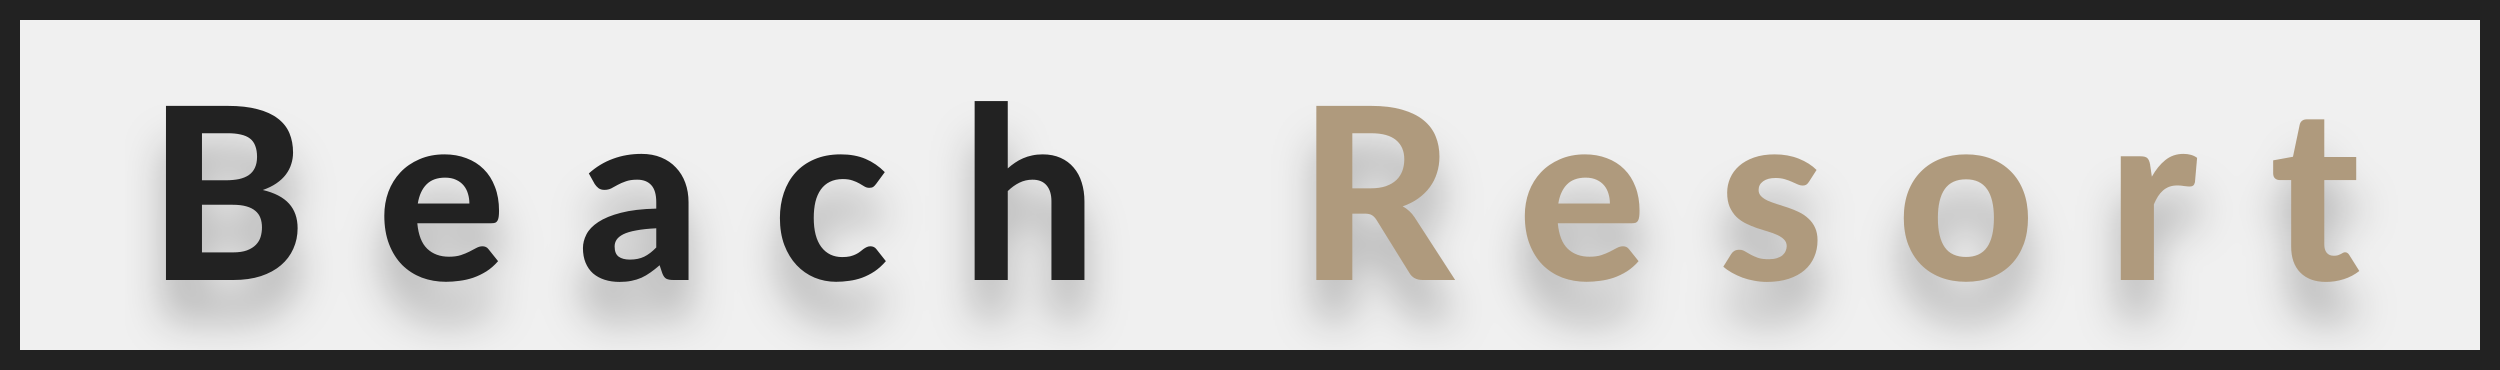
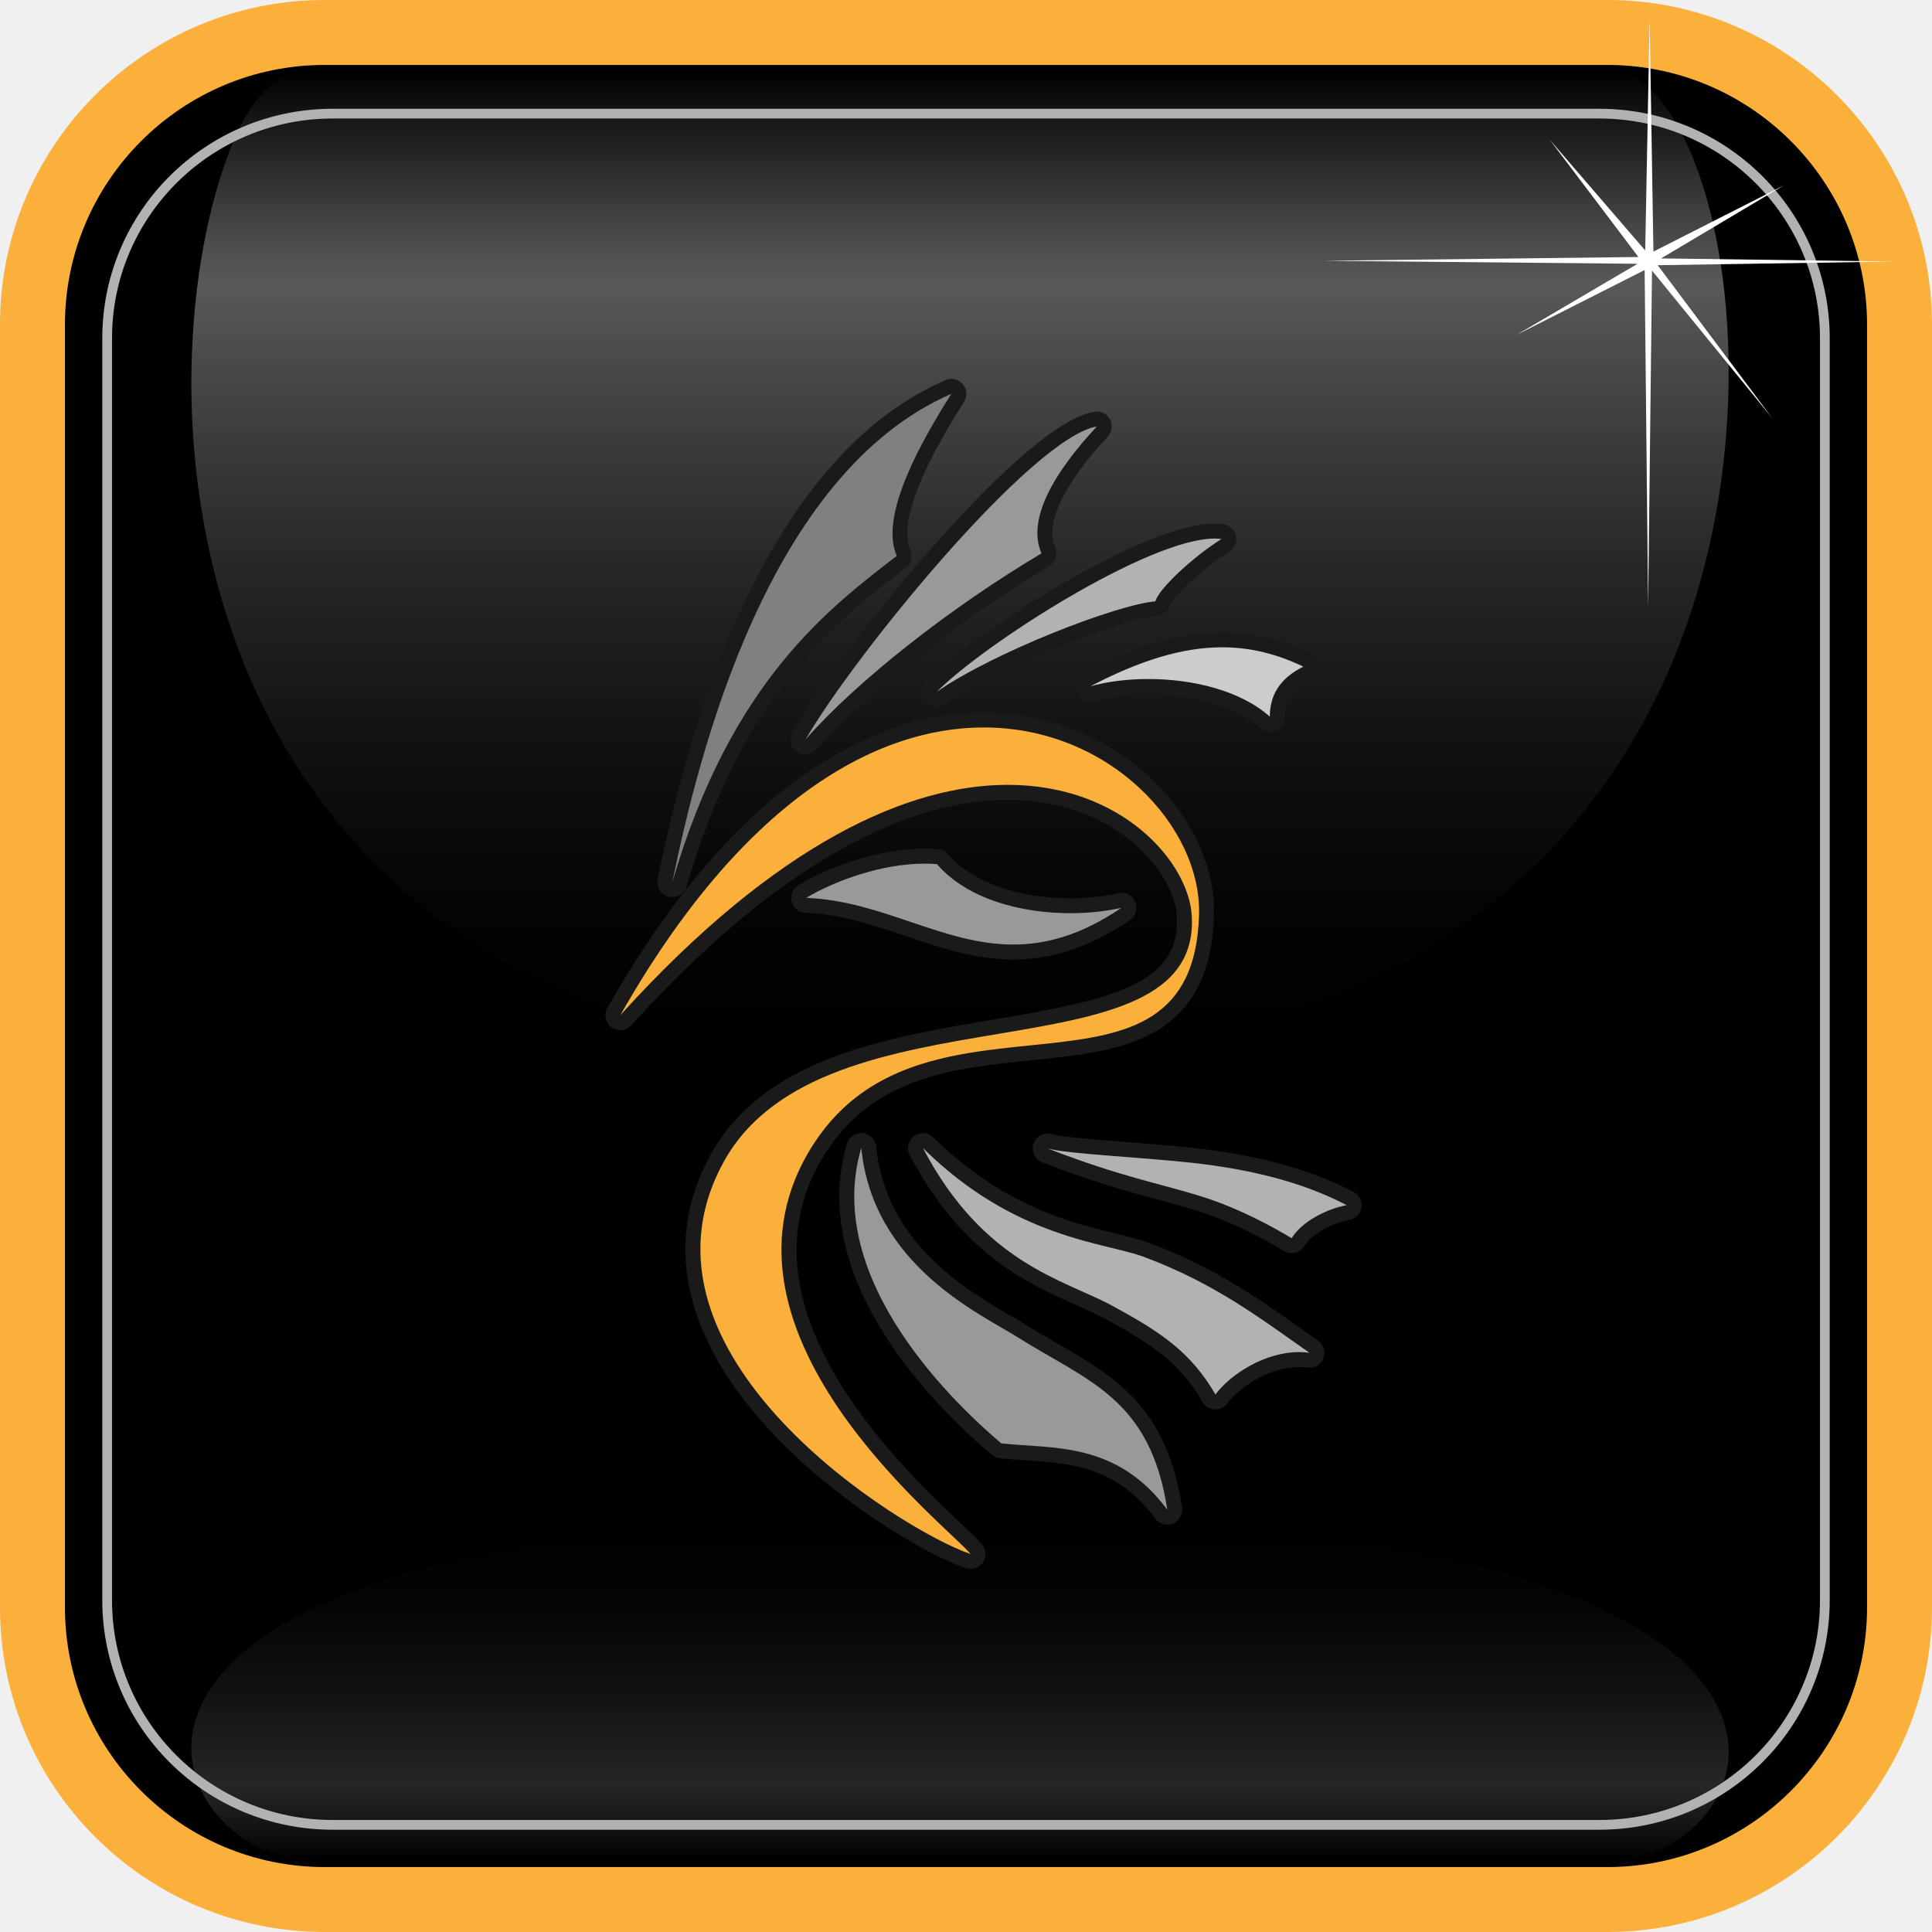
- <svg xmlns="http://www.w3.org/2000/svg" width="250" height="37" viewBox="0 0 250 37" fill="none">
-   <rect x="1" y="1" width="248" height="35" stroke="#222222" stroke-width="2" />
-   <g filter="url(#filter0_d)">
-     <path d="M23.281 25.24C23.857 25.24 24.329 25.172 24.697 25.036C25.073 24.892 25.373 24.704 25.597 24.472C25.821 24.24 25.977 23.976 26.065 23.68C26.153 23.376 26.197 23.064 26.197 22.744C26.197 22.392 26.145 22.076 26.041 21.796C25.937 21.516 25.769 21.28 25.537 21.088C25.305 20.888 25.001 20.736 24.625 20.632C24.257 20.528 23.801 20.476 23.257 20.476H20.197V25.24H23.281ZM20.197 13.324V18.028H22.561C23.065 18.028 23.513 17.988 23.905 17.908C24.297 17.82 24.625 17.684 24.889 17.5C25.153 17.316 25.353 17.076 25.489 16.78C25.633 16.476 25.705 16.112 25.705 15.688C25.705 15.256 25.645 14.888 25.525 14.584C25.413 14.28 25.237 14.036 24.997 13.852C24.757 13.668 24.453 13.536 24.085 13.456C23.717 13.368 23.281 13.324 22.777 13.324H20.197ZM22.777 10.588C23.945 10.588 24.941 10.7 25.765 10.924C26.597 11.14 27.273 11.452 27.793 11.86C28.321 12.26 28.705 12.748 28.945 13.324C29.185 13.9 29.305 14.544 29.305 15.256C29.305 15.656 29.245 16.04 29.125 16.408C29.013 16.776 28.833 17.124 28.585 17.452C28.345 17.772 28.033 18.064 27.649 18.328C27.265 18.592 26.809 18.816 26.281 19C27.465 19.28 28.341 19.736 28.909 20.368C29.477 21 29.761 21.82 29.761 22.828C29.761 23.564 29.617 24.248 29.329 24.88C29.049 25.512 28.637 26.06 28.093 26.524C27.549 26.988 26.877 27.352 26.077 27.616C25.285 27.872 24.373 28 23.341 28H16.597V10.588H22.777ZM46.939 20.356C46.939 20.012 46.891 19.684 46.795 19.372C46.707 19.06 46.563 18.784 46.363 18.544C46.163 18.304 45.911 18.116 45.607 17.98C45.303 17.836 44.939 17.764 44.515 17.764C43.723 17.764 43.103 17.988 42.655 18.436C42.207 18.884 41.915 19.524 41.779 20.356H46.939ZM41.731 22.324C41.835 23.484 42.163 24.332 42.715 24.868C43.275 25.404 44.003 25.672 44.899 25.672C45.355 25.672 45.747 25.62 46.075 25.516C46.411 25.404 46.703 25.284 46.951 25.156C47.207 25.02 47.435 24.9 47.635 24.796C47.843 24.684 48.047 24.628 48.247 24.628C48.503 24.628 48.703 24.724 48.847 24.916L49.807 26.116C49.455 26.524 49.067 26.864 48.643 27.136C48.219 27.4 47.779 27.612 47.323 27.772C46.867 27.924 46.407 28.028 45.943 28.084C45.479 28.148 45.031 28.18 44.599 28.18C43.735 28.18 42.927 28.04 42.175 27.76C41.431 27.472 40.779 27.052 40.219 26.5C39.667 25.94 39.231 25.248 38.911 24.424C38.591 23.6 38.431 22.644 38.431 21.556C38.431 20.716 38.567 19.924 38.839 19.18C39.119 18.436 39.519 17.788 40.039 17.236C40.559 16.684 41.191 16.248 41.935 15.928C42.679 15.6 43.519 15.436 44.455 15.436C45.247 15.436 45.975 15.564 46.639 15.82C47.311 16.068 47.887 16.432 48.367 16.912C48.855 17.392 49.231 17.984 49.495 18.688C49.767 19.384 49.903 20.18 49.903 21.076C49.903 21.324 49.891 21.528 49.867 21.688C49.843 21.848 49.803 21.976 49.747 22.072C49.691 22.168 49.615 22.236 49.519 22.276C49.423 22.308 49.299 22.324 49.147 22.324H41.731ZM65.626 22.828C64.818 22.868 64.146 22.94 63.61 23.044C63.074 23.14 62.646 23.268 62.326 23.428C62.014 23.588 61.79 23.772 61.654 23.98C61.526 24.18 61.462 24.4 61.462 24.64C61.462 25.12 61.594 25.46 61.858 25.66C62.13 25.86 62.506 25.96 62.986 25.96C63.538 25.96 64.014 25.864 64.414 25.672C64.822 25.472 65.226 25.164 65.626 24.748V22.828ZM58.882 17.344C59.61 16.688 60.414 16.2 61.294 15.88C62.174 15.552 63.126 15.388 64.15 15.388C64.886 15.388 65.542 15.508 66.118 15.748C66.702 15.988 67.194 16.324 67.594 16.756C68.002 17.18 68.314 17.688 68.53 18.28C68.746 18.872 68.854 19.52 68.854 20.224V28H67.342C67.03 28 66.79 27.956 66.622 27.868C66.462 27.78 66.33 27.596 66.226 27.316L65.962 26.524C65.65 26.796 65.346 27.036 65.05 27.244C64.762 27.452 64.462 27.628 64.15 27.772C63.838 27.908 63.502 28.012 63.142 28.084C62.79 28.156 62.394 28.192 61.954 28.192C61.41 28.192 60.914 28.12 60.466 27.976C60.018 27.832 59.63 27.62 59.302 27.34C58.982 27.052 58.734 26.696 58.558 26.272C58.382 25.848 58.294 25.36 58.294 24.808C58.294 24.352 58.41 23.896 58.642 23.44C58.874 22.984 59.27 22.572 59.83 22.204C60.398 21.828 61.15 21.52 62.086 21.28C63.03 21.032 64.21 20.892 65.626 20.86V20.224C65.626 19.448 65.462 18.88 65.134 18.52C64.806 18.152 64.334 17.968 63.718 17.968C63.262 17.968 62.882 18.024 62.578 18.136C62.274 18.24 62.006 18.356 61.774 18.484C61.55 18.604 61.338 18.72 61.138 18.832C60.938 18.936 60.706 18.988 60.442 18.988C60.21 18.988 60.014 18.932 59.854 18.82C59.702 18.7 59.574 18.56 59.47 18.4L58.882 17.344ZM87.615 18.388C87.519 18.516 87.423 18.616 87.327 18.688C87.231 18.752 87.095 18.784 86.919 18.784C86.759 18.784 86.603 18.74 86.451 18.652C86.307 18.556 86.139 18.456 85.947 18.352C85.755 18.24 85.527 18.14 85.263 18.052C84.999 17.956 84.671 17.908 84.279 17.908C83.783 17.908 83.351 18 82.983 18.184C82.623 18.36 82.323 18.616 82.083 18.952C81.843 19.288 81.663 19.696 81.543 20.176C81.431 20.656 81.375 21.196 81.375 21.796C81.375 23.06 81.627 24.028 82.131 24.7C82.643 25.372 83.339 25.708 84.219 25.708C84.523 25.708 84.783 25.684 84.999 25.636C85.223 25.58 85.415 25.512 85.575 25.432C85.743 25.352 85.887 25.264 86.007 25.168C86.127 25.072 86.239 24.984 86.343 24.904C86.455 24.824 86.563 24.76 86.667 24.712C86.779 24.656 86.903 24.628 87.039 24.628C87.295 24.628 87.495 24.724 87.639 24.916L88.587 26.116C88.235 26.524 87.859 26.864 87.459 27.136C87.059 27.4 86.643 27.612 86.211 27.772C85.787 27.924 85.355 28.028 84.915 28.084C84.475 28.148 84.039 28.18 83.607 28.18C82.847 28.18 82.127 28.04 81.447 27.76C80.767 27.472 80.171 27.056 79.659 26.512C79.147 25.968 78.739 25.3 78.435 24.508C78.139 23.716 77.991 22.812 77.991 21.796C77.991 20.892 78.123 20.052 78.387 19.276C78.651 18.5 79.039 17.828 79.551 17.26C80.063 16.692 80.695 16.248 81.447 15.928C82.207 15.6 83.083 15.436 84.075 15.436C85.019 15.436 85.847 15.588 86.559 15.892C87.271 16.196 87.911 16.636 88.479 17.212L87.615 18.388ZM100.776 16.84C101.008 16.632 101.248 16.444 101.496 16.276C101.752 16.1 102.02 15.952 102.3 15.832C102.588 15.704 102.892 15.608 103.212 15.544C103.54 15.472 103.892 15.436 104.268 15.436C104.94 15.436 105.536 15.552 106.056 15.784C106.576 16.016 107.012 16.34 107.364 16.756C107.724 17.172 107.992 17.668 108.168 18.244C108.352 18.82 108.444 19.452 108.444 20.14V28H105.144V20.14C105.144 19.452 104.984 18.92 104.664 18.544C104.344 18.16 103.872 17.968 103.248 17.968C102.784 17.968 102.348 18.068 101.94 18.268C101.532 18.468 101.144 18.748 100.776 19.108V28H97.464V10.108H100.776V16.84Z" fill="#222222" />
-     <path d="M137.081 18.832C137.665 18.832 138.169 18.76 138.593 18.616C139.017 18.464 139.365 18.26 139.637 18.004C139.909 17.74 140.109 17.432 140.237 17.08C140.365 16.728 140.429 16.344 140.429 15.928C140.429 15.104 140.153 14.464 139.601 14.008C139.057 13.552 138.225 13.324 137.105 13.324H135.233V18.832H137.081ZM145.517 28H142.265C141.657 28 141.217 27.768 140.945 27.304L137.633 21.964C137.497 21.756 137.345 21.604 137.177 21.508C137.017 21.412 136.777 21.364 136.457 21.364H135.233V28H131.633V10.588H137.105C138.321 10.588 139.361 10.716 140.225 10.972C141.089 11.22 141.797 11.568 142.349 12.016C142.901 12.464 143.305 13 143.561 13.624C143.817 14.24 143.945 14.92 143.945 15.664C143.945 16.24 143.861 16.788 143.693 17.308C143.533 17.82 143.297 18.288 142.985 18.712C142.673 19.136 142.289 19.512 141.833 19.84C141.377 20.168 140.857 20.432 140.273 20.632C140.505 20.76 140.721 20.916 140.921 21.1C141.121 21.276 141.301 21.488 141.461 21.736L145.517 28ZM160.99 20.356C160.99 20.012 160.942 19.684 160.846 19.372C160.758 19.06 160.614 18.784 160.414 18.544C160.214 18.304 159.962 18.116 159.658 17.98C159.354 17.836 158.99 17.764 158.566 17.764C157.774 17.764 157.154 17.988 156.706 18.436C156.258 18.884 155.966 19.524 155.83 20.356H160.99ZM155.782 22.324C155.886 23.484 156.214 24.332 156.766 24.868C157.326 25.404 158.054 25.672 158.95 25.672C159.406 25.672 159.798 25.62 160.126 25.516C160.462 25.404 160.754 25.284 161.002 25.156C161.258 25.02 161.486 24.9 161.686 24.796C161.894 24.684 162.098 24.628 162.298 24.628C162.554 24.628 162.754 24.724 162.898 24.916L163.858 26.116C163.506 26.524 163.118 26.864 162.694 27.136C162.27 27.4 161.83 27.612 161.374 27.772C160.918 27.924 160.458 28.028 159.994 28.084C159.53 28.148 159.082 28.18 158.65 28.18C157.786 28.18 156.978 28.04 156.226 27.76C155.482 27.472 154.83 27.052 154.27 26.5C153.718 25.94 153.282 25.248 152.962 24.424C152.642 23.6 152.482 22.644 152.482 21.556C152.482 20.716 152.618 19.924 152.89 19.18C153.17 18.436 153.57 17.788 154.09 17.236C154.61 16.684 155.242 16.248 155.986 15.928C156.73 15.6 157.57 15.436 158.506 15.436C159.298 15.436 160.026 15.564 160.69 15.82C161.362 16.068 161.938 16.432 162.418 16.912C162.906 17.392 163.282 17.984 163.546 18.688C163.818 19.384 163.954 20.18 163.954 21.076C163.954 21.324 163.942 21.528 163.918 21.688C163.894 21.848 163.854 21.976 163.798 22.072C163.742 22.168 163.666 22.236 163.57 22.276C163.474 22.308 163.35 22.324 163.198 22.324H155.782ZM180.901 18.172C180.813 18.308 180.721 18.408 180.625 18.472C180.537 18.528 180.413 18.556 180.253 18.556C180.093 18.556 179.929 18.516 179.761 18.436C179.593 18.356 179.405 18.272 179.197 18.184C178.989 18.088 178.749 18 178.477 17.92C178.213 17.84 177.905 17.8 177.553 17.8C177.017 17.8 176.601 17.912 176.305 18.136C176.009 18.352 175.861 18.64 175.861 19C175.861 19.248 175.945 19.456 176.113 19.624C176.281 19.792 176.501 19.94 176.773 20.068C177.053 20.188 177.369 20.304 177.721 20.416C178.073 20.52 178.433 20.636 178.801 20.764C179.177 20.892 179.541 21.04 179.893 21.208C180.245 21.376 180.557 21.588 180.829 21.844C181.109 22.092 181.333 22.396 181.501 22.756C181.669 23.108 181.753 23.536 181.753 24.04C181.753 24.64 181.641 25.196 181.417 25.708C181.201 26.212 180.881 26.648 180.457 27.016C180.033 27.384 179.505 27.672 178.873 27.88C178.241 28.088 177.513 28.192 176.689 28.192C176.265 28.192 175.845 28.152 175.429 28.072C175.013 28 174.617 27.896 174.241 27.76C173.865 27.616 173.513 27.452 173.185 27.268C172.857 27.084 172.573 26.884 172.333 26.668L173.101 25.432C173.189 25.288 173.297 25.176 173.425 25.096C173.561 25.016 173.733 24.976 173.941 24.976C174.141 24.976 174.325 25.028 174.493 25.132C174.661 25.228 174.849 25.336 175.057 25.456C175.265 25.568 175.509 25.676 175.789 25.78C176.077 25.876 176.433 25.924 176.857 25.924C177.177 25.924 177.453 25.888 177.685 25.816C177.917 25.744 178.105 25.648 178.249 25.528C178.393 25.4 178.497 25.26 178.561 25.108C178.633 24.948 178.669 24.784 178.669 24.616C178.669 24.344 178.581 24.124 178.405 23.956C178.237 23.78 178.013 23.628 177.733 23.5C177.461 23.372 177.145 23.256 176.785 23.152C176.425 23.048 176.057 22.932 175.681 22.804C175.313 22.676 174.949 22.524 174.589 22.348C174.237 22.172 173.921 21.952 173.641 21.688C173.369 21.416 173.145 21.084 172.969 20.692C172.801 20.3 172.717 19.824 172.717 19.264C172.717 18.752 172.817 18.268 173.017 17.812C173.217 17.348 173.517 16.94 173.917 16.588C174.317 16.236 174.813 15.956 175.405 15.748C176.005 15.54 176.697 15.436 177.481 15.436C178.361 15.436 179.161 15.58 179.881 15.868C180.601 16.156 181.193 16.532 181.657 16.996L180.901 18.172ZM196.607 15.436C197.535 15.436 198.379 15.584 199.139 15.88C199.899 16.176 200.551 16.6 201.095 17.152C201.639 17.696 202.059 18.36 202.355 19.144C202.651 19.928 202.799 20.812 202.799 21.796C202.799 22.78 202.651 23.668 202.355 24.46C202.059 25.244 201.639 25.912 201.095 26.464C200.551 27.016 199.899 27.44 199.139 27.736C198.379 28.032 197.535 28.18 196.607 28.18C195.671 28.18 194.819 28.032 194.051 27.736C193.291 27.44 192.639 27.016 192.095 26.464C191.551 25.912 191.127 25.244 190.823 24.46C190.527 23.668 190.379 22.78 190.379 21.796C190.379 20.812 190.527 19.928 190.823 19.144C191.127 18.36 191.551 17.696 192.095 17.152C192.639 16.6 193.291 16.176 194.051 15.88C194.819 15.584 195.671 15.436 196.607 15.436ZM196.607 25.696C197.551 25.696 198.251 25.372 198.707 24.724C199.163 24.068 199.391 23.096 199.391 21.808C199.391 20.528 199.163 19.564 198.707 18.916C198.251 18.26 197.551 17.932 196.607 17.932C195.639 17.932 194.927 18.26 194.471 18.916C194.015 19.564 193.787 20.528 193.787 21.808C193.787 23.096 194.015 24.068 194.471 24.724C194.927 25.372 195.639 25.696 196.607 25.696ZM215.186 17.668C215.578 16.964 216.03 16.408 216.542 16C217.054 15.592 217.654 15.388 218.342 15.388C218.902 15.388 219.358 15.52 219.71 15.784L219.494 18.232C219.454 18.392 219.39 18.504 219.302 18.568C219.222 18.624 219.11 18.652 218.966 18.652C218.838 18.652 218.654 18.636 218.414 18.604C218.174 18.564 217.95 18.544 217.742 18.544C217.438 18.544 217.166 18.588 216.926 18.676C216.694 18.764 216.486 18.888 216.302 19.048C216.118 19.208 215.95 19.404 215.798 19.636C215.654 19.868 215.518 20.132 215.39 20.428V28H212.078V15.628H214.034C214.37 15.628 214.602 15.688 214.73 15.808C214.858 15.928 214.95 16.136 215.006 16.432L215.186 17.668ZM232.597 28.192C232.037 28.192 231.541 28.112 231.109 27.952C230.677 27.784 230.313 27.548 230.017 27.244C229.721 26.94 229.497 26.572 229.345 26.14C229.193 25.708 229.117 25.22 229.117 24.676V18.004H227.953C227.777 18.004 227.625 17.948 227.497 17.836C227.377 17.724 227.317 17.556 227.317 17.332V16.036L229.297 15.676L229.969 12.472C230.057 12.112 230.301 11.932 230.701 11.932H232.429V15.7H235.621V18.004H232.429V24.46C232.429 24.804 232.509 25.076 232.669 25.276C232.837 25.476 233.073 25.576 233.377 25.576C233.537 25.576 233.673 25.56 233.785 25.528C233.897 25.488 233.993 25.448 234.073 25.408C234.153 25.36 234.225 25.32 234.289 25.288C234.361 25.248 234.433 25.228 234.505 25.228C234.601 25.228 234.681 25.252 234.745 25.3C234.809 25.34 234.873 25.412 234.937 25.516L235.933 27.1C235.477 27.46 234.961 27.732 234.385 27.916C233.809 28.1 233.213 28.192 232.597 28.192Z" fill="#AF9A7D" />
+ <svg xmlns="http://www.w3.org/2000/svg" version="1.1" x="0px" y="0px" width="79px" height="79px" viewBox="0 0 595 595" enable-background="new 0 0 595 595" xml:space="preserve">
+   <g id="Слой_3">
+     <path d="M500.454,11.829H92.644c-45.542,0-82.594,37.052-82.594,82.595v407.811c0,45.543,37.053,82.596,82.594,82.596h407.81   c45.543,0,82.595-37.053,82.595-82.596V94.423C583.049,48.881,545.997,11.829,500.454,11.829z" />
+     <linearGradient id="SVGID_1_" gradientUnits="userSpaceOnUse" x1="295.653" y1="-124.491" x2="295.653" y2="-231.495" gradientTransform="matrix(1 0 0 -1 0 342.0029)">
+       <stop offset="0" style="stop-color:#000000" />
+       <stop offset="0.247" style="stop-color:#040404" />
+       <stop offset="0.516" style="stop-color:#121212" />
+       <stop offset="0.782" style="stop-color:#262626" />
+       <stop offset="0.9" style="stop-color:#131313" />
+       <stop offset="0.995" style="stop-color:#000000" />
+     </linearGradient>
+     <path fill="url(#SVGID_1_)" d="M292.997,466.494c-82.866,0-145.497,8.176-186.152,24.297   c-41.693,16.535-47.919,36.873-47.919,47.523c0,8.902,4.063,17.527,11.44,24.285c7.674,7.027,17.742,10.898,28.35,10.898h395   c20.867,0,38.571-15.52,38.663-33.889c0.054-10.729-6.176-31.246-48.503-48.111c-41.391-16.492-105.12-24.904-189.418-25.002   L292.997,466.494L292.997,466.494z" />
+     <linearGradient id="SVGID_2_" gradientUnits="userSpaceOnUse" x1="295.653" y1="327.498" x2="295.653" y2="20.495">
+       <stop offset="0" style="stop-color:#000000" />
+       <stop offset="0.156" style="stop-color:#040404" />
+       <stop offset="0.327" style="stop-color:#121212" />
+       <stop offset="0.505" style="stop-color:#282828" />
+       <stop offset="0.687" style="stop-color:#464646" />
+       <stop offset="0.782" style="stop-color:#595959" />
+       <stop offset="0.838" style="stop-color:#464646" />
+       <stop offset="0.953" style="stop-color:#141414" />
+       <stop offset="0.995" style="stop-color:#000000" />
+     </linearGradient>
+     <path fill="url(#SVGID_2_)" d="M292.997,327.498c-82.866,0-145.497-23.837-186.152-70.847   c-41.693-48.21-47.919-107.51-47.919-138.567c0-25.961,4.063-51.109,11.44-70.811c7.674-20.491,17.742-26.778,28.35-26.778h395   c20.867,0,38.571,40.25,38.663,93.812c0.054,31.283-6.176,91.107-48.503,140.285c-41.391,48.087-105.12,72.616-189.418,72.904   L292.997,327.498L292.997,327.498z" />
  </g>
-   <defs>
-     <filter id="filter0_d" x="12.597" y="10.108" width="227.336" height="26.084" filterUnits="userSpaceOnUse" color-interpolation-filters="sRGB">
-       <feFlood flood-opacity="0" result="BackgroundImageFix" />
-       <feColorMatrix in="SourceAlpha" type="matrix" values="0 0 0 0 0 0 0 0 0 0 0 0 0 0 0 0 0 0 127 0" />
-       <feOffset dy="4" />
-       <feGaussianBlur stdDeviation="2" />
-       <feColorMatrix type="matrix" values="0 0 0 0 0 0 0 0 0 0 0 0 0 0 0 0 0 0 0.25 0" />
-       <feBlend mode="normal" in2="BackgroundImageFix" result="effect1_dropShadow" />
-       <feBlend mode="normal" in="SourceGraphic" in2="effect1_dropShadow" result="shape" />
-     </filter>
-   </defs>
+   <g id="dragon">
+     <g>
+       <path fill="#FBB03B" d="M298.908,480.898c-0.248,0-0.496-0.039-0.739-0.122c-16.925-5.745-65.673-36.088-80.338-73.653    c-6.771-17.343-5.792-34.233,2.913-50.198c15.766-28.919,52.947-35.171,85.752-40.688c31.946-5.372,59.537-10.012,58.248-33.982    c-0.84-15.633-20.689-38.248-54.389-38.248c-24.666,0-65.092,12.174-117.603,70.18c-0.45,0.498-1.075,0.755-1.706,0.755    c-0.467,0-0.94-0.143-1.345-0.436c-0.95-0.687-1.23-1.979-0.651-2.998c17.683-31.154,37.279-54.661,58.238-69.866    c18.208-13.209,36.938-19.907,55.674-19.907c19.631,0,38.552,7.87,51.917,21.592c10.956,11.25,17.042,25.215,16.693,38.313    c-0.988,37.173-26.757,39.808-54.038,42.597c-23.024,2.355-49.121,5.023-64.822,28.991c-13.458,20.546-12.948,43.998,1.515,69.701    c11.989,21.304,30.365,38.688,40.238,48.027c3.144,2.973,5.22,4.938,6.238,6.206c0.637,0.799,0.674,1.921,0.086,2.758    C300.352,480.546,299.643,480.898,298.908,480.898L298.908,480.898z" />
+       <path fill="#1A1A1A" d="M302.963,224.033c38.874,0,67.027,30.626,66.313,57.545c-1.748,65.793-83.484,16.958-118.485,70.391    c-37.621,57.432,41.122,117.897,48.116,126.631c-21.438-7.277-108.313-61.567-76.143-120.574    c30.634-56.194,147.059-24.147,144.277-75.893c-0.883-16.449-21.323-40.424-56.685-40.424c-29.985,0-70.699,17.243-119.308,70.935    C228.643,246.415,269.721,224.033,302.963,224.033L302.963,224.033z M302.963,219.436c-19.23,0-38.416,6.845-57.025,20.346    c-21.228,15.399-41.041,39.15-58.888,70.593c-1.158,2.039-0.596,4.622,1.304,5.995c0.811,0.586,1.754,0.872,2.692,0.872    c1.26,0,2.508-0.516,3.411-1.512c51.946-57.379,91.698-69.423,115.899-69.423c18.833,0,31.236,7.056,38.325,12.975    c8.09,6.756,13.366,15.606,13.769,23.098c1.121,20.861-20.676,25.595-56.334,31.591c-33.321,5.603-71.089,11.954-87.389,41.854    c-9.044,16.589-10.066,34.13-3.038,52.134c8.413,21.549,26.764,39.259,40.678,50.321c16.188,12.87,32.632,21.812,41.062,24.673    c0.485,0.165,0.984,0.244,1.478,0.244c1.469,0,2.887-0.706,3.766-1.959c1.172-1.672,1.101-3.918-0.176-5.513    c-1.116-1.393-3.239-3.401-6.454-6.442c-9.784-9.257-27.996-26.487-39.813-47.486c-14.007-24.894-14.543-47.54-1.593-67.309    c15.101-23.053,39.519-25.55,63.132-27.964c14.067-1.438,27.354-2.797,37.659-8.621c11.942-6.749,17.976-18.591,18.443-36.203    c0.364-13.713-5.957-28.284-17.344-39.976C342.733,227.56,323.21,219.436,302.963,219.436L302.963,219.436z" />
+     </g>
+     <g>
+       <path fill="#999999" d="M359.491,467.255c-0.712,0-1.404-0.331-1.848-0.933c-12.547-16.966-28.057-17.991-41.741-18.895    c-2.71-0.18-5.269-0.348-7.793-0.627c-0.456-0.05-0.887-0.236-1.235-0.533c-17.171-14.581-55.813-52.87-43.832-93.385    c0.29-0.984,1.193-1.647,2.202-1.647c0.072,0,0.145,0.004,0.217,0.01c1.096,0.104,1.964,0.968,2.072,2.062    c3.086,30.969,28.741,45.864,42.525,53.864c1.879,1.092,3.501,2.034,4.88,2.902c3.327,2.099,6.644,4.008,9.853,5.858    c17.415,10.034,32.457,18.701,36.973,48.681c0.158,1.044-0.416,2.062-1.392,2.466    C360.086,467.197,359.788,467.255,359.491,467.255L359.491,467.255z" />
+       <path fill="#1A1A1A" d="M265.248,353.535c3.618,36.322,36.8,51.132,48.465,58.485c21.042,13.265,40.598,18.555,45.778,52.936    c-15.641-21.15-35.4-18.7-51.13-20.439C295.614,433.69,253.105,394.587,265.248,353.535L265.248,353.535z M265.245,348.937    c-2.018,0-3.824,1.326-4.406,3.294c-12.366,41.81,27.033,80.917,44.546,95.79c0.699,0.593,1.56,0.964,2.472,1.064    c2.574,0.285,5.157,0.456,7.892,0.637c13.831,0.913,28.133,1.856,40.047,17.967c0.888,1.201,2.272,1.864,3.697,1.864    c0.591,0,1.188-0.113,1.761-0.351c1.95-0.81,3.1-2.844,2.784-4.933c-4.682-31.072-20.913-40.426-38.097-50.328    c-3.189-1.838-6.486-3.738-9.775-5.812c-1.415-0.892-3.056-1.844-4.954-2.946c-13.428-7.796-38.42-22.307-41.388-52.104    c-0.218-2.188-1.954-3.915-4.143-4.122C265.534,348.943,265.389,348.937,265.245,348.937L265.245,348.937z" />
+     </g>
+     <g>
+       <path fill="#B2B2B2" d="M374.317,431.751c-0.044,0-0.088-0.002-0.132-0.004c-0.769-0.044-1.464-0.471-1.852-1.135    c-7.062-12.085-15.191-17.907-30.743-26.385c-2.71-1.477-5.84-2.872-9.152-4.35c-14.604-6.514-34.606-15.436-50.24-45.242    c-0.525-1.004-0.242-2.241,0.668-2.916c0.408-0.304,0.889-0.452,1.368-0.452c0.587,0,1.17,0.225,1.614,0.662    c21.837,21.541,43.078,26.739,57.135,30.179c4.04,0.989,7.528,1.843,10.363,2.909c19.7,7.414,32.668,16.585,46.396,26.293    c1.609,1.138,3.224,2.28,4.858,3.426c0.87,0.608,1.21,1.734,0.822,2.722c-0.35,0.892-1.208,1.46-2.143,1.46    c-0.103,0-0.208-0.006-0.313-0.021c-0.933-0.129-1.901-0.196-2.878-0.196c-9.623,0-19.513,6.252-23.934,12.131    C375.721,431.414,375.037,431.751,374.317,431.751L374.317,431.751z" />
+       <path fill="#1A1A1A" d="M284.234,353.567c28.491,28.104,55.877,28.926,68.302,33.602c21.744,8.182,35.398,18.7,50.747,29.452    c-1.06-0.146-2.124-0.216-3.191-0.216c-10.451,0-20.974,6.663-25.772,13.048c-7.68-13.146-16.778-19.148-31.629-27.243    C327.838,394.116,303.025,389.396,284.234,353.567L284.234,353.567z M284.232,348.969c-0.957,0-1.918,0.297-2.735,0.903    c-1.821,1.349-2.387,3.823-1.335,5.83c16.003,30.513,36.426,39.623,51.338,46.274c3.271,1.459,6.361,2.837,8.99,4.27    c15.466,8.43,23.033,13.839,29.859,25.525c0.776,1.329,2.167,2.182,3.704,2.271c0.089,0.005,0.178,0.008,0.267,0.008    c1.439,0,2.803-0.676,3.674-1.835c4.086-5.436,13.219-11.213,22.098-11.213c0.872,0,1.734,0.059,2.563,0.173    c0.212,0.029,0.423,0.043,0.632,0.043c1.867,0,3.579-1.14,4.276-2.917c0.776-1.978,0.098-4.229-1.642-5.446    c-1.636-1.146-3.252-2.289-4.861-3.427c-13.85-9.795-26.933-19.047-46.904-26.563c-2.963-1.115-6.513-1.983-10.623-2.989    c-13.812-3.379-34.684-8.486-56.069-29.582C286.574,349.417,285.406,348.969,284.232,348.969L284.232,348.969z" />
+     </g>
+     <g>
+       <path fill="#B2B2B2" d="M397.799,383.635c-0.415,0-0.828-0.112-1.188-0.332c-6.483-3.904-16.519-9.28-27.494-12.706    c-3.774-1.176-7.586-2.204-11.621-3.293c-9.365-2.525-19.98-5.388-35.693-11.471c-1.143-0.442-1.737-1.704-1.354-2.865    c0.319-0.961,1.214-1.577,2.182-1.577c0.204,0,0.41,0.027,0.615,0.083c3.543,0.978,13.226,1.735,23.477,2.534    c7.084,0.552,14.408,1.124,20.868,1.843c19.609,2.186,35.383,6.527,48.223,13.271c0.865,0.455,1.349,1.41,1.203,2.377    c-0.146,0.97-0.889,1.739-1.853,1.918c-6.429,1.197-13.044,5.103-15.386,9.082c-0.311,0.53-0.821,0.911-1.416,1.063    C398.176,383.61,397.986,383.635,397.799,383.635L397.799,383.635z" />
+       <path fill="#1A1A1A" d="M322.631,353.689c6.235,1.725,28.552,2.648,44.704,4.447c16.153,1.799,32.918,5.41,47.406,13.021    c-6.646,1.24-14.125,5.387-16.944,10.177c-5.578-3.359-16.151-9.234-27.995-12.93    C357.388,364.532,345.164,362.412,322.631,353.689L322.631,353.689z M322.629,349.091c-1.936,0-3.727,1.231-4.363,3.154    c-0.77,2.326,0.42,4.848,2.705,5.732c15.822,6.125,26.495,9.003,35.912,11.543c4.018,1.083,7.813,2.107,11.55,3.273    c10.752,3.355,20.613,8.638,26.992,12.479c0.723,0.435,1.544,0.659,2.372,0.659c0.378,0,0.758-0.047,1.13-0.141    c1.19-0.302,2.21-1.066,2.832-2.125c1.973-3.351,8.175-6.935,13.826-7.989c1.925-0.359,3.411-1.898,3.702-3.834    c0.292-1.936-0.674-3.845-2.408-4.755c-13.099-6.881-29.139-11.303-49.035-13.52c-6.497-0.724-13.841-1.296-20.941-1.851    c-9.693-0.756-19.716-1.537-23.046-2.458C323.447,349.145,323.035,349.091,322.629,349.091L322.629,349.091z" />
+     </g>
+     <g>
+       <path fill="#808080" d="M207.063,273.994c-0.183,0-0.368-0.022-0.553-0.068c-1.198-0.296-1.948-1.481-1.701-2.689    c6.526-32.039,14.692-58.626,24.964-81.282c16.371-36.101,37.336-59.917,62.316-70.784c0.296-0.129,0.608-0.191,0.917-0.191    c0.657,0,1.3,0.282,1.747,0.806c0.657,0.767,0.735,1.874,0.193,2.727c-14.823,23.334-20.431,39.391-16.665,47.721    c0.44,0.968,0.156,2.112-0.684,2.764l-1.599,1.237c-19.638,15.208-49.315,38.189-66.73,98.103    C208.978,273.336,208.064,273.994,207.063,273.994L207.063,273.994z" />
+       <path fill="#1A1A1A" d="M293.005,121.279c-8.824,13.888-22.439,37.472-16.819,49.901c-20.303,15.755-51.035,38.272-69.126,100.515    C215.099,232.233,236.525,145.849,293.005,121.279L293.005,121.279z M293.004,116.681c-0.617,0-1.241,0.125-1.833,0.382    c-25.519,11.101-46.88,35.305-63.491,71.941c-10.345,22.815-18.563,49.563-25.125,81.773c-0.492,2.417,1.01,4.791,3.404,5.382    c0.369,0.091,0.74,0.135,1.104,0.135c2,0,3.83-1.313,4.412-3.315c17.206-59.197,45.368-81.003,65.93-96.926l1.6-1.239    c1.68-1.304,2.247-3.589,1.371-5.526c-2.357-5.212-1.406-17.344,16.51-45.542c1.084-1.706,0.927-3.918-0.387-5.454    C295.605,117.246,294.319,116.681,293.004,116.681L293.004,116.681z" />
+     </g>
+     <g>
+       <path fill="#999999" d="M248.09,230.025c-0.465,0-0.934-0.143-1.338-0.432c-0.961-0.69-1.242-1.998-0.649-3.021    c14.894-25.681,69.901-93.937,91.318-97.493c0.126-0.021,0.252-0.031,0.376-0.031c0.836,0,1.619,0.459,2.024,1.213    c0.467,0.866,0.328,1.934-0.343,2.653c-14.506,15.578-20.256,28.235-16.624,36.6c0.461,1.062,0.061,2.302-0.936,2.893    c-27.72,16.444-56.695,39.284-72.099,56.835C249.37,229.756,248.733,230.025,248.09,230.025L248.09,230.025z" />
+       <path fill="#1A1A1A" d="M337.796,131.348c-13.176,14.151-21.635,28.521-17.05,39.081c-27.737,16.455-56.774,39.205-72.653,57.297    C263.388,201.352,317.919,134.646,337.796,131.348L337.796,131.348z M337.797,126.75c-0.249,0-0.501,0.021-0.754,0.062    c-12.57,2.086-33.727,23.461-49.261,41.026c-17.569,19.865-35.525,43.544-43.667,57.582c-1.187,2.047-0.626,4.66,1.295,6.041    c0.808,0.581,1.748,0.864,2.68,0.864c1.283,0,2.554-0.535,3.458-1.565c15.258-17.386,44.009-40.042,71.543-56.376    c1.992-1.182,2.794-3.661,1.871-5.785c-3.192-7.354,2.561-19.47,16.198-34.117c1.341-1.44,1.616-3.574,0.686-5.308    C341.037,127.665,339.47,126.75,337.797,126.75L337.797,126.75z" />
+     </g>
+     <g>
+       <path fill="#B2B2B2" d="M288.535,215.324c-0.658,0-1.31-0.282-1.76-0.82c-0.764-0.911-0.71-2.252,0.126-3.095    c15.206-15.35,66.202-47.847,87.14-47.847c0.861,0,1.685,0.052,2.447,0.158c0.954,0.133,1.727,0.847,1.932,1.792    c0.204,0.944-0.205,1.916-1.021,2.431c-9.573,6.036-18.692,15.24-19.346,17.822c-0.243,0.953-1.063,1.646-2.043,1.727    c-10.804,0.88-48.299,15.042-66.166,27.424C289.446,215.191,288.989,215.324,288.535,215.324L288.535,215.324z" />
+       <path fill="#1A1A1A" d="M374.041,165.86c0.753,0,1.465,0.045,2.131,0.137c-8.982,5.666-19.397,15.449-20.348,19.203    c-11.786,0.961-49.629,15.589-67.289,27.826C303.044,198.381,353.728,165.861,374.041,165.86L374.041,165.86z M374.041,161.263    L374.041,161.263c-13.275,0-35.303,11.729-47.251,18.721c-17.063,9.983-33.749,21.962-41.521,29.807    c-1.672,1.688-1.783,4.371-0.256,6.191c0.905,1.078,2.208,1.643,3.525,1.643c0.907,0,1.82-0.267,2.616-0.819    c17.617-12.208,54.462-26.159,65.044-27.022c1.934-0.158,3.557-1.511,4.063-3.378c0.914-2.279,9.229-10.757,18.363-16.518    c1.633-1.03,2.448-2.972,2.041-4.859c-0.408-1.888-1.952-3.319-3.865-3.583C375.937,161.323,375.008,161.263,374.041,161.263    L374.041,161.263z" />
+     </g>
+     <g>
+       <path fill="#CCCCCC" d="M391.061,223.007c-0.557,0-1.106-0.202-1.537-0.589c-7.668-6.89-21.082-11.003-35.883-11.003    c-6.19,0-12.143,0.745-17.213,2.155c-0.206,0.056-0.412,0.083-0.616,0.083c-0.922,0-1.784-0.558-2.138-1.453    c-0.432-1.095,0.031-2.338,1.074-2.884c16.017-8.367,29.25-12.267,41.646-12.267c8.792,0,17.291,2.022,25.983,6.18    c0.793,0.379,1.299,1.174,1.308,2.051c0.008,0.878-0.483,1.684-1.268,2.078c-6.152,3.09-9.032,7.335-9.06,13.362    c-0.004,0.906-0.539,1.724-1.367,2.09C391.693,222.942,391.375,223.007,391.061,223.007L391.061,223.007z" />
+       <path fill="#1A1A1A" d="M376.395,199.348c8.771,0,16.889,2.078,24.993,5.954c-7.42,3.724-10.298,8.938-10.327,15.406    c-8.913-8.008-23.669-11.592-37.419-11.592c-6.39,0-12.561,0.774-17.829,2.237C351.566,203.123,364.574,199.348,376.395,199.348    L376.395,199.348z M376.395,194.751c-12.78,0-26.352,3.98-42.711,12.527c-2.085,1.089-3.012,3.577-2.147,5.765    c0.708,1.792,2.43,2.909,4.275,2.909c0.407,0,0.821-0.055,1.231-0.169c4.874-1.354,10.613-2.069,16.599-2.069    c14.248,0,27.088,3.894,34.346,10.415c0.861,0.773,1.961,1.178,3.074,1.178c0.63,0,1.264-0.129,1.862-0.394    c1.655-0.734,2.727-2.372,2.734-4.183c0.023-5.204,2.354-8.589,7.792-11.318c1.568-0.787,2.552-2.398,2.535-4.153    c-0.017-1.755-1.031-3.347-2.613-4.104C394.362,196.846,385.538,194.751,376.395,194.751L376.395,194.751z" />
+     </g>
+     <g>
+       <path fill="#999999" d="M312.044,293.188c-11.409,0-22.059-3.604-32.357-7.093c-9.955-3.369-20.247-6.854-31.514-7.277    c-1.017-0.039-1.888-0.742-2.14-1.729c-0.252-0.987,0.176-2.022,1.05-2.544c8.413-5.015,23.348-10.871,37.753-10.871    c1.319,0,2.626,0.05,3.886,0.149c0.606,0.047,1.166,0.333,1.563,0.792c7.717,8.969,22.425,14.325,39.339,14.325    c5.306,0,10.581-0.556,15.253-1.607c0.17-0.039,0.339-0.058,0.507-0.058c0.899,0,1.736,0.531,2.107,1.385    c0.438,1.014,0.095,2.194-0.817,2.814C335.077,289.358,323.749,293.188,312.044,293.188L312.044,293.188z" />
+       <path fill="#1A1A1A" d="M284.838,265.972c1.244,0,2.481,0.046,3.704,0.142c9.253,10.753,25.856,15.125,41.081,15.125    c5.582,0,10.979-0.588,15.759-1.664c-12.38,8.414-23.214,11.316-33.338,11.316c-21.817,0-40.32-13.488-63.783-14.369    C256.874,271.385,271.318,265.972,284.838,265.972L284.838,265.972z M284.838,261.374c-14.874,0-30.269,6.032-38.932,11.198    c-1.75,1.043-2.604,3.113-2.1,5.086s2.247,3.38,4.282,3.457c10.931,0.411,21.063,3.841,30.86,7.159    c10.475,3.546,21.307,7.214,33.095,7.214c12.181,0,23.932-3.961,35.922-12.111c1.827-1.241,2.513-3.606,1.634-5.632    c-0.74-1.708-2.417-2.769-4.216-2.769c-0.335,0-0.674,0.037-1.012,0.113c-4.509,1.015-9.608,1.552-14.749,1.552    c-16.253,0-30.309-5.056-37.596-13.526c-0.792-0.92-1.915-1.489-3.125-1.584C287.584,261.427,286.217,261.374,284.838,261.374    L284.838,261.374z" />
+     </g>
+   </g>
+   <g id="border">
+     <path fill="#FBB03B" d="M495,0c55.229,0,100,44.771,100,100v395c0,55.229-44.771,100-100,100H100C44.771,595,0,550.229,0,495V100   C0,44.771,44.771,0,100,0H495L495,0z M495,20H100c-44.111,0-80,35.888-80,80v395c0,44.112,35.889,80,80,80h395   c44.112,0,80-35.888,80-80V100C575,55.888,539.112,20,495,20L495,20z" />
+     <path fill="none" stroke="#B2B2B2" stroke-width="3" d="M562,492.81c0,38.213-31.096,69.19-69.453,69.19H102.453   C64.095,562,33,531.022,33,492.81V104.19C33,65.978,64.095,35,102.453,35h390.094C530.904,35,562,65.978,562,104.19V492.81z" />
+     <polygon fill="#FFFFFF" points="504.581,79.146 407.275,80.309 504.318,81.24 467.084,103.115 506.5,83.16 507.575,186.893    508.77,83.334 545.743,128.714 510.515,81.676 583.441,80.542 511.562,79.582 549.465,57.037 509.206,77.487 508.041,5.607    506.675,77.138 477.266,43.016  " />
+   </g>
</svg>
